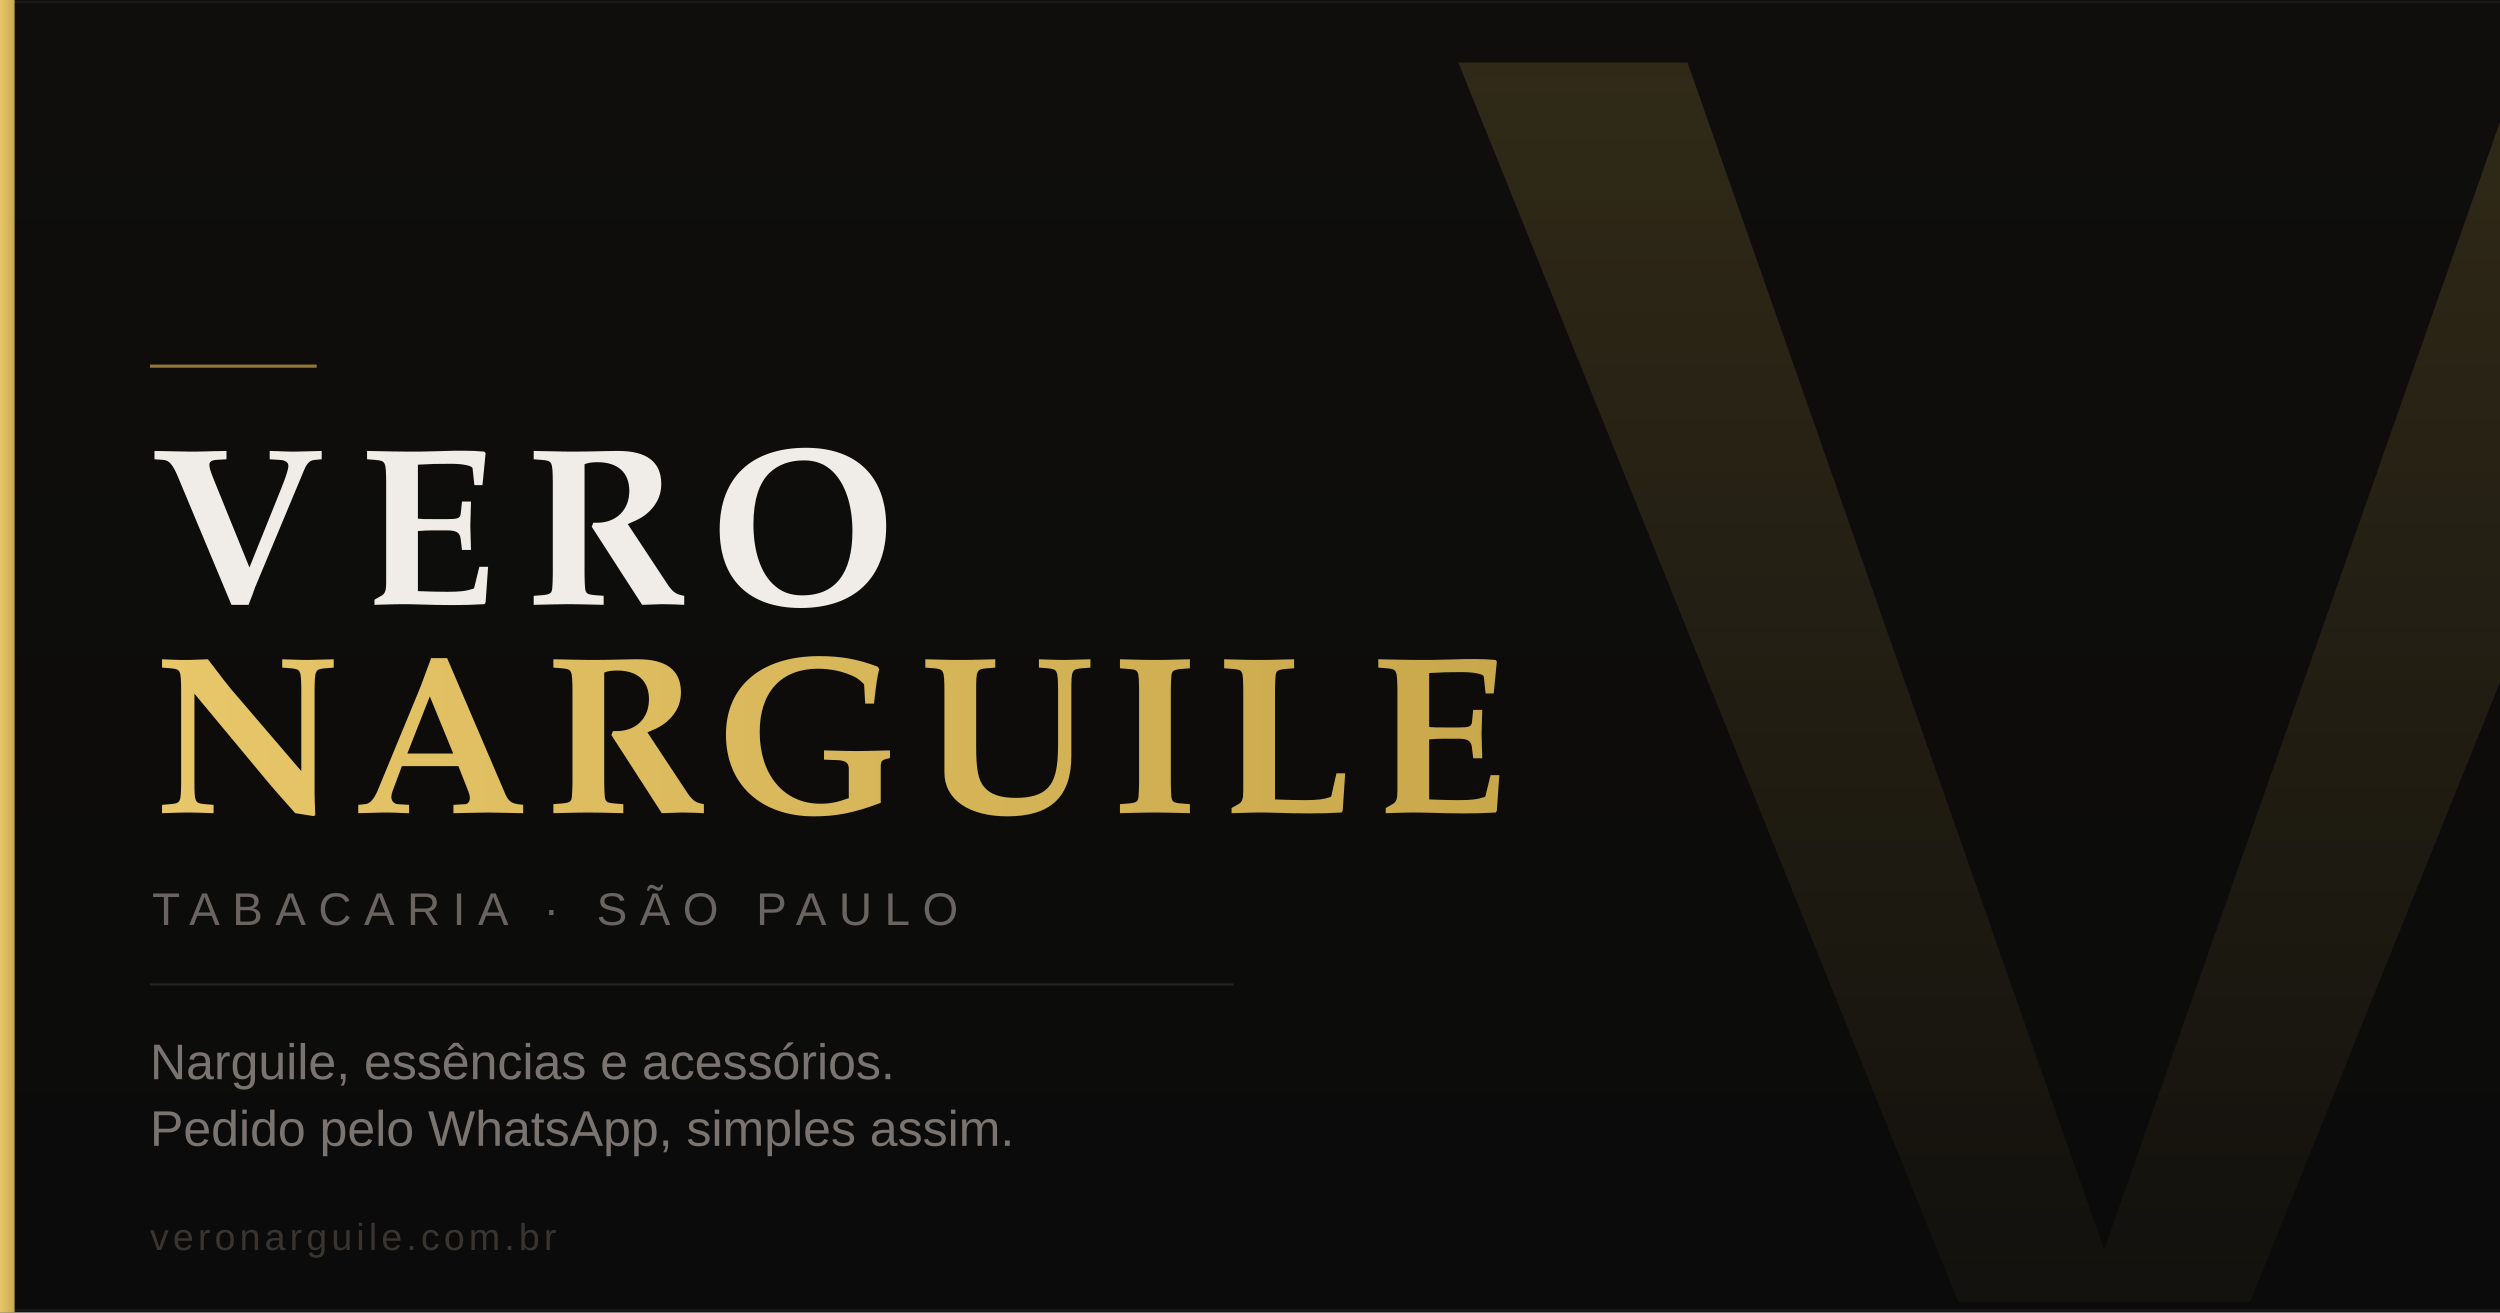
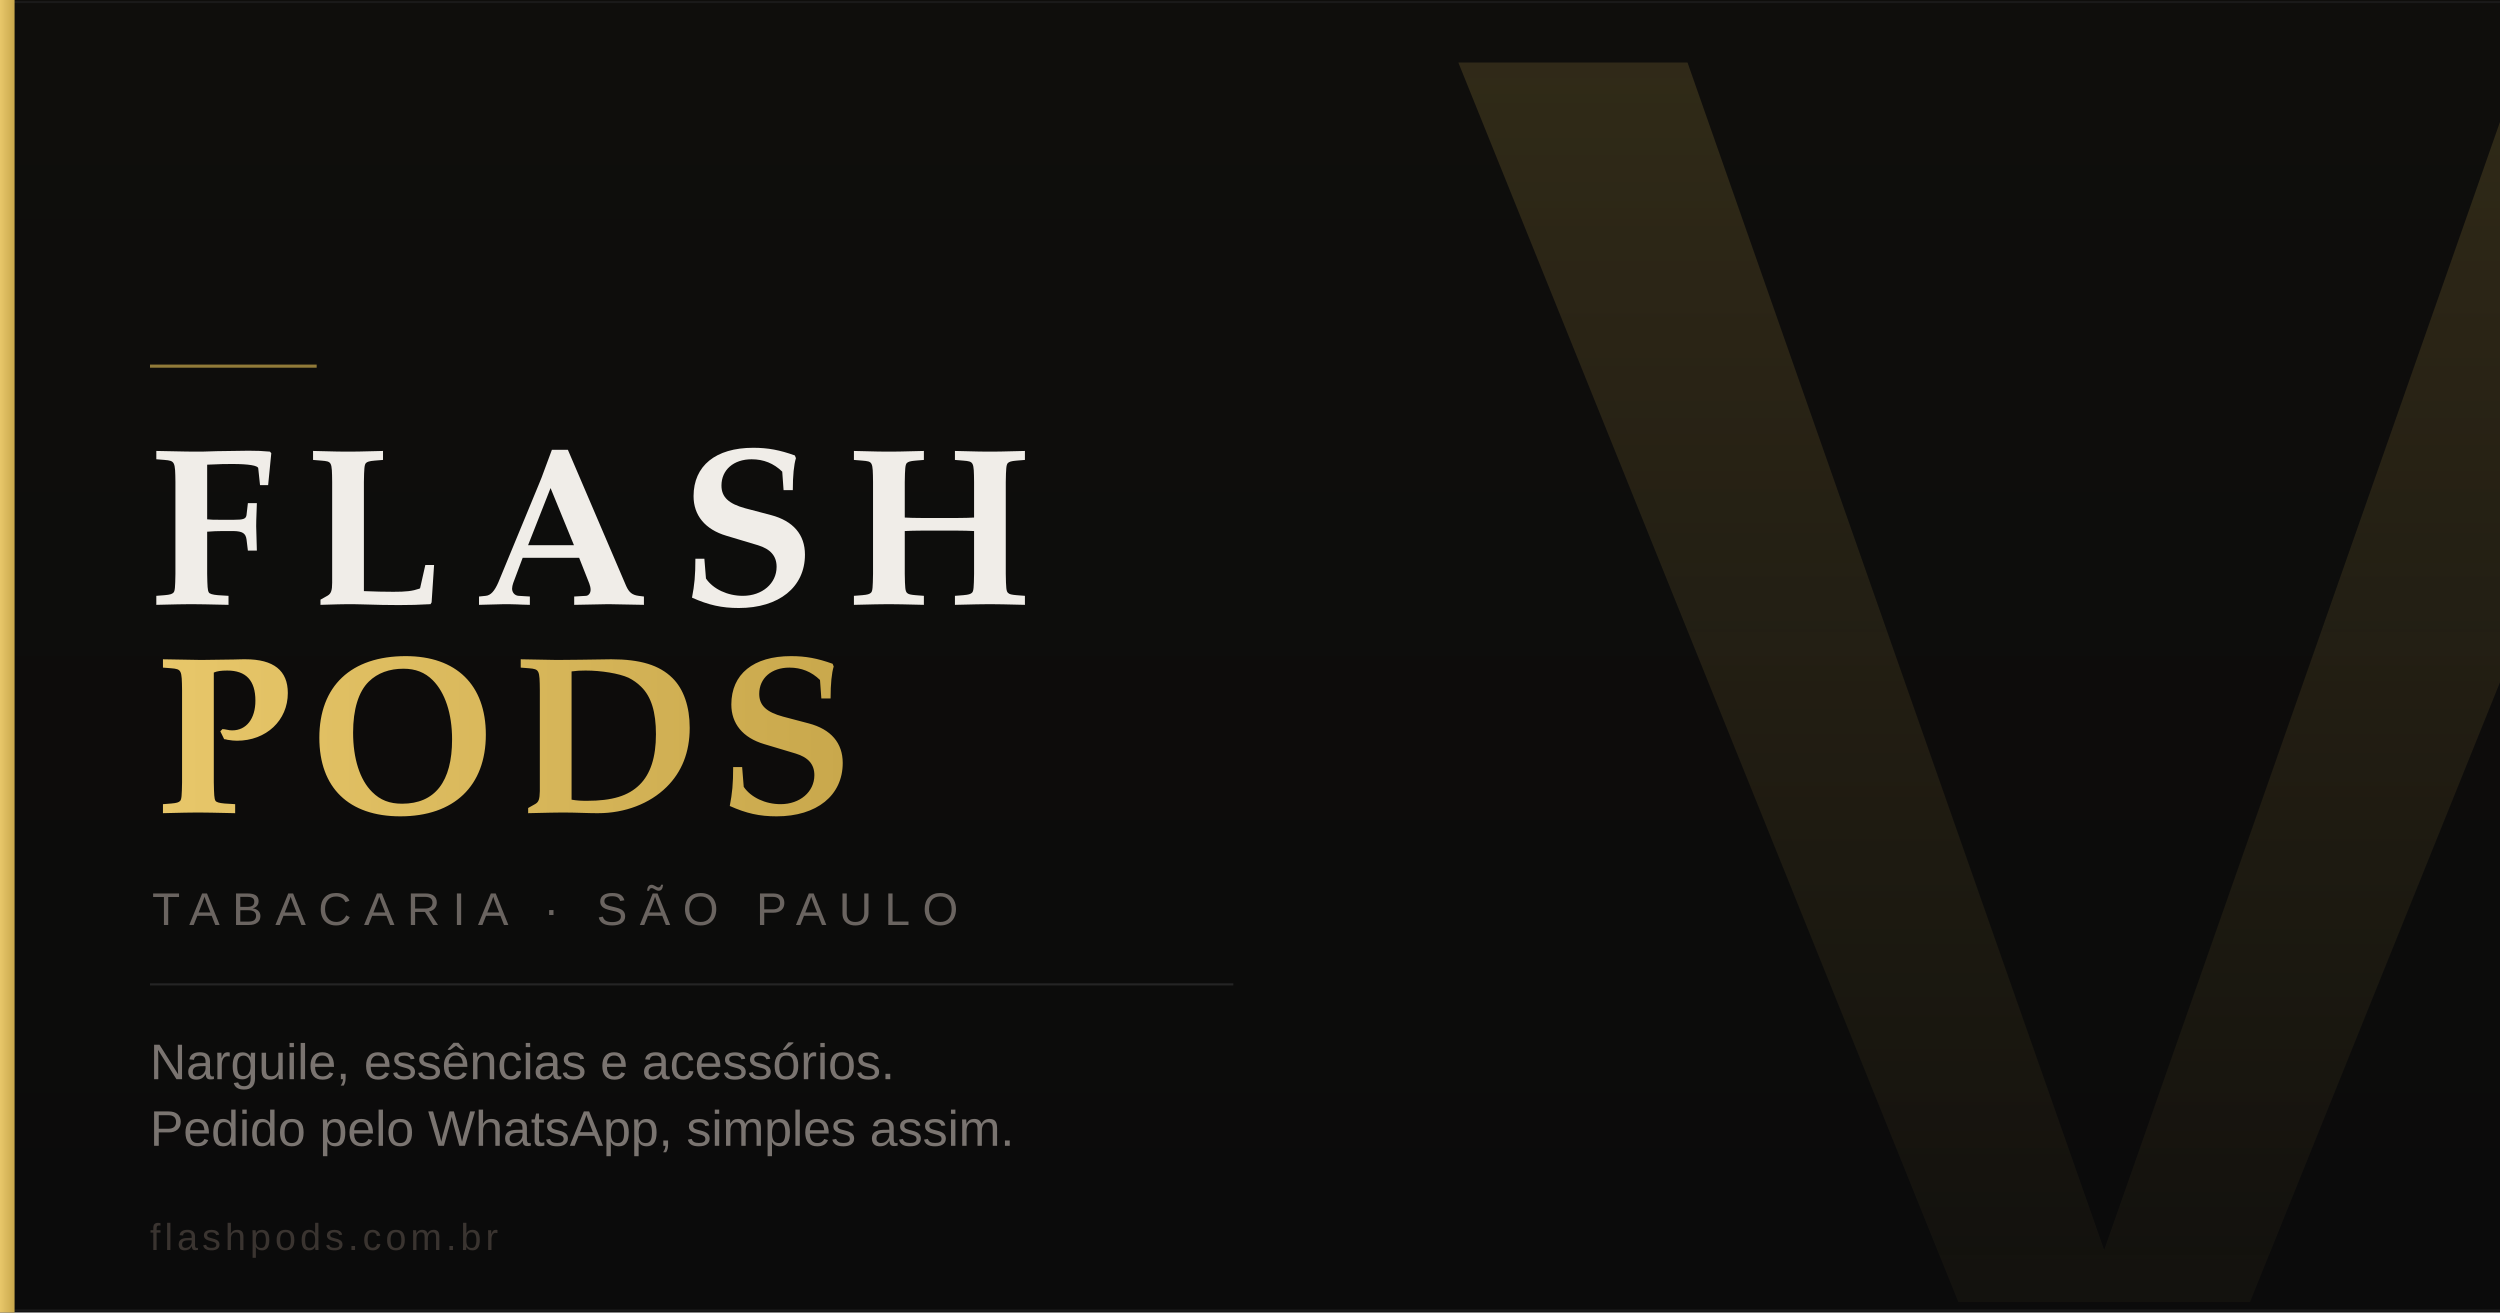
<svg xmlns="http://www.w3.org/2000/svg" viewBox="0 0 1200 630" width="1200" height="630">
  <defs>
    <linearGradient id="bg-grad" x1="0" y1="0" x2="0" y2="1">
      <stop offset="0%" stop-color="#0F0E0C" />
      <stop offset="100%" stop-color="#0B0B0B" />
    </linearGradient>
    <linearGradient id="gold-grad" x1="0" y1="0" x2="1" y2="0">
      <stop offset="0%" stop-color="#E8C76A" />
      <stop offset="100%" stop-color="#C9A84C" />
    </linearGradient>
    <linearGradient id="v-grad" x1="0" y1="0" x2="0" y2="1">
      <stop offset="0%" stop-color="#C9A84C" stop-opacity="0.18" />
      <stop offset="100%" stop-color="#C9A84C" stop-opacity="0.04" />
    </linearGradient>
  </defs>
  <rect width="1200" height="630" fill="url(#bg-grad)" />
  <line x1="0" y1="629" x2="1200" y2="629" stroke="#1A1A1A" stroke-width="1" />
  <line x1="0" y1="1" x2="1200" y2="1" stroke="#1A1A1A" stroke-width="1" />
  <path d="M700 30 L810 30 L1010 600 L1210 30 L1320 30 L1080 625 L940 625 Z" fill="url(#v-grad)" />
  <rect x="0" y="0" width="7" height="630" fill="url(#gold-grad)" />
  <rect x="72" y="175" width="80" height="1.5" fill="#C9A84C" opacity="0.7" />
-   <text x="72" y="290" font-family="Georgia, 'Book Antiqua', Palatino, 'Times New Roman', serif" font-size="108" font-weight="700" letter-spacing="14" fill="#F0EDE8">VERO</text>
-   <text x="74" y="390" font-family="Georgia, 'Book Antiqua', Palatino, 'Times New Roman', serif" font-size="108" font-weight="700" letter-spacing="8" fill="url(#gold-grad)">NARGUILE</text>
+   <text x="72" y="290" font-family="Georgia, 'Book Antiqua', Palatino, 'Times New Roman', serif" font-size="108" font-weight="700" letter-spacing="14" fill="#F0EDE8">FLASH</text>
+   <text x="74" y="390" font-family="Georgia, 'Book Antiqua', Palatino, 'Times New Roman', serif" font-size="108" font-weight="700" letter-spacing="8" fill="url(#gold-grad)">PODS</text>
  <text x="73" y="444" font-family="'Arial', 'Helvetica Neue', Helvetica, sans-serif" font-size="22" letter-spacing="6" font-weight="400" fill="#6A6460">TABACARIA · SÃO PAULO</text>
  <rect x="72" y="472" width="520" height="1" fill="#252525" />
  <text x="72" y="518" font-family="'Arial', 'Helvetica Neue', Helvetica, sans-serif" font-size="24" fill="#7A7470" font-weight="300">
    Narguile, essências e acessórios.
  </text>
  <text x="72" y="550" font-family="'Arial', 'Helvetica Neue', Helvetica, sans-serif" font-size="24" fill="#7A7470" font-weight="300">
    Pedido pelo WhatsApp, simples assim.
  </text>
  <text x="72" y="600" font-family="'Arial', 'Helvetica Neue', Helvetica, sans-serif" font-size="18" fill="#3A3430" letter-spacing="2">
-     veronarguile.com.br
+     flashpods.com.br
  </text>
</svg>
